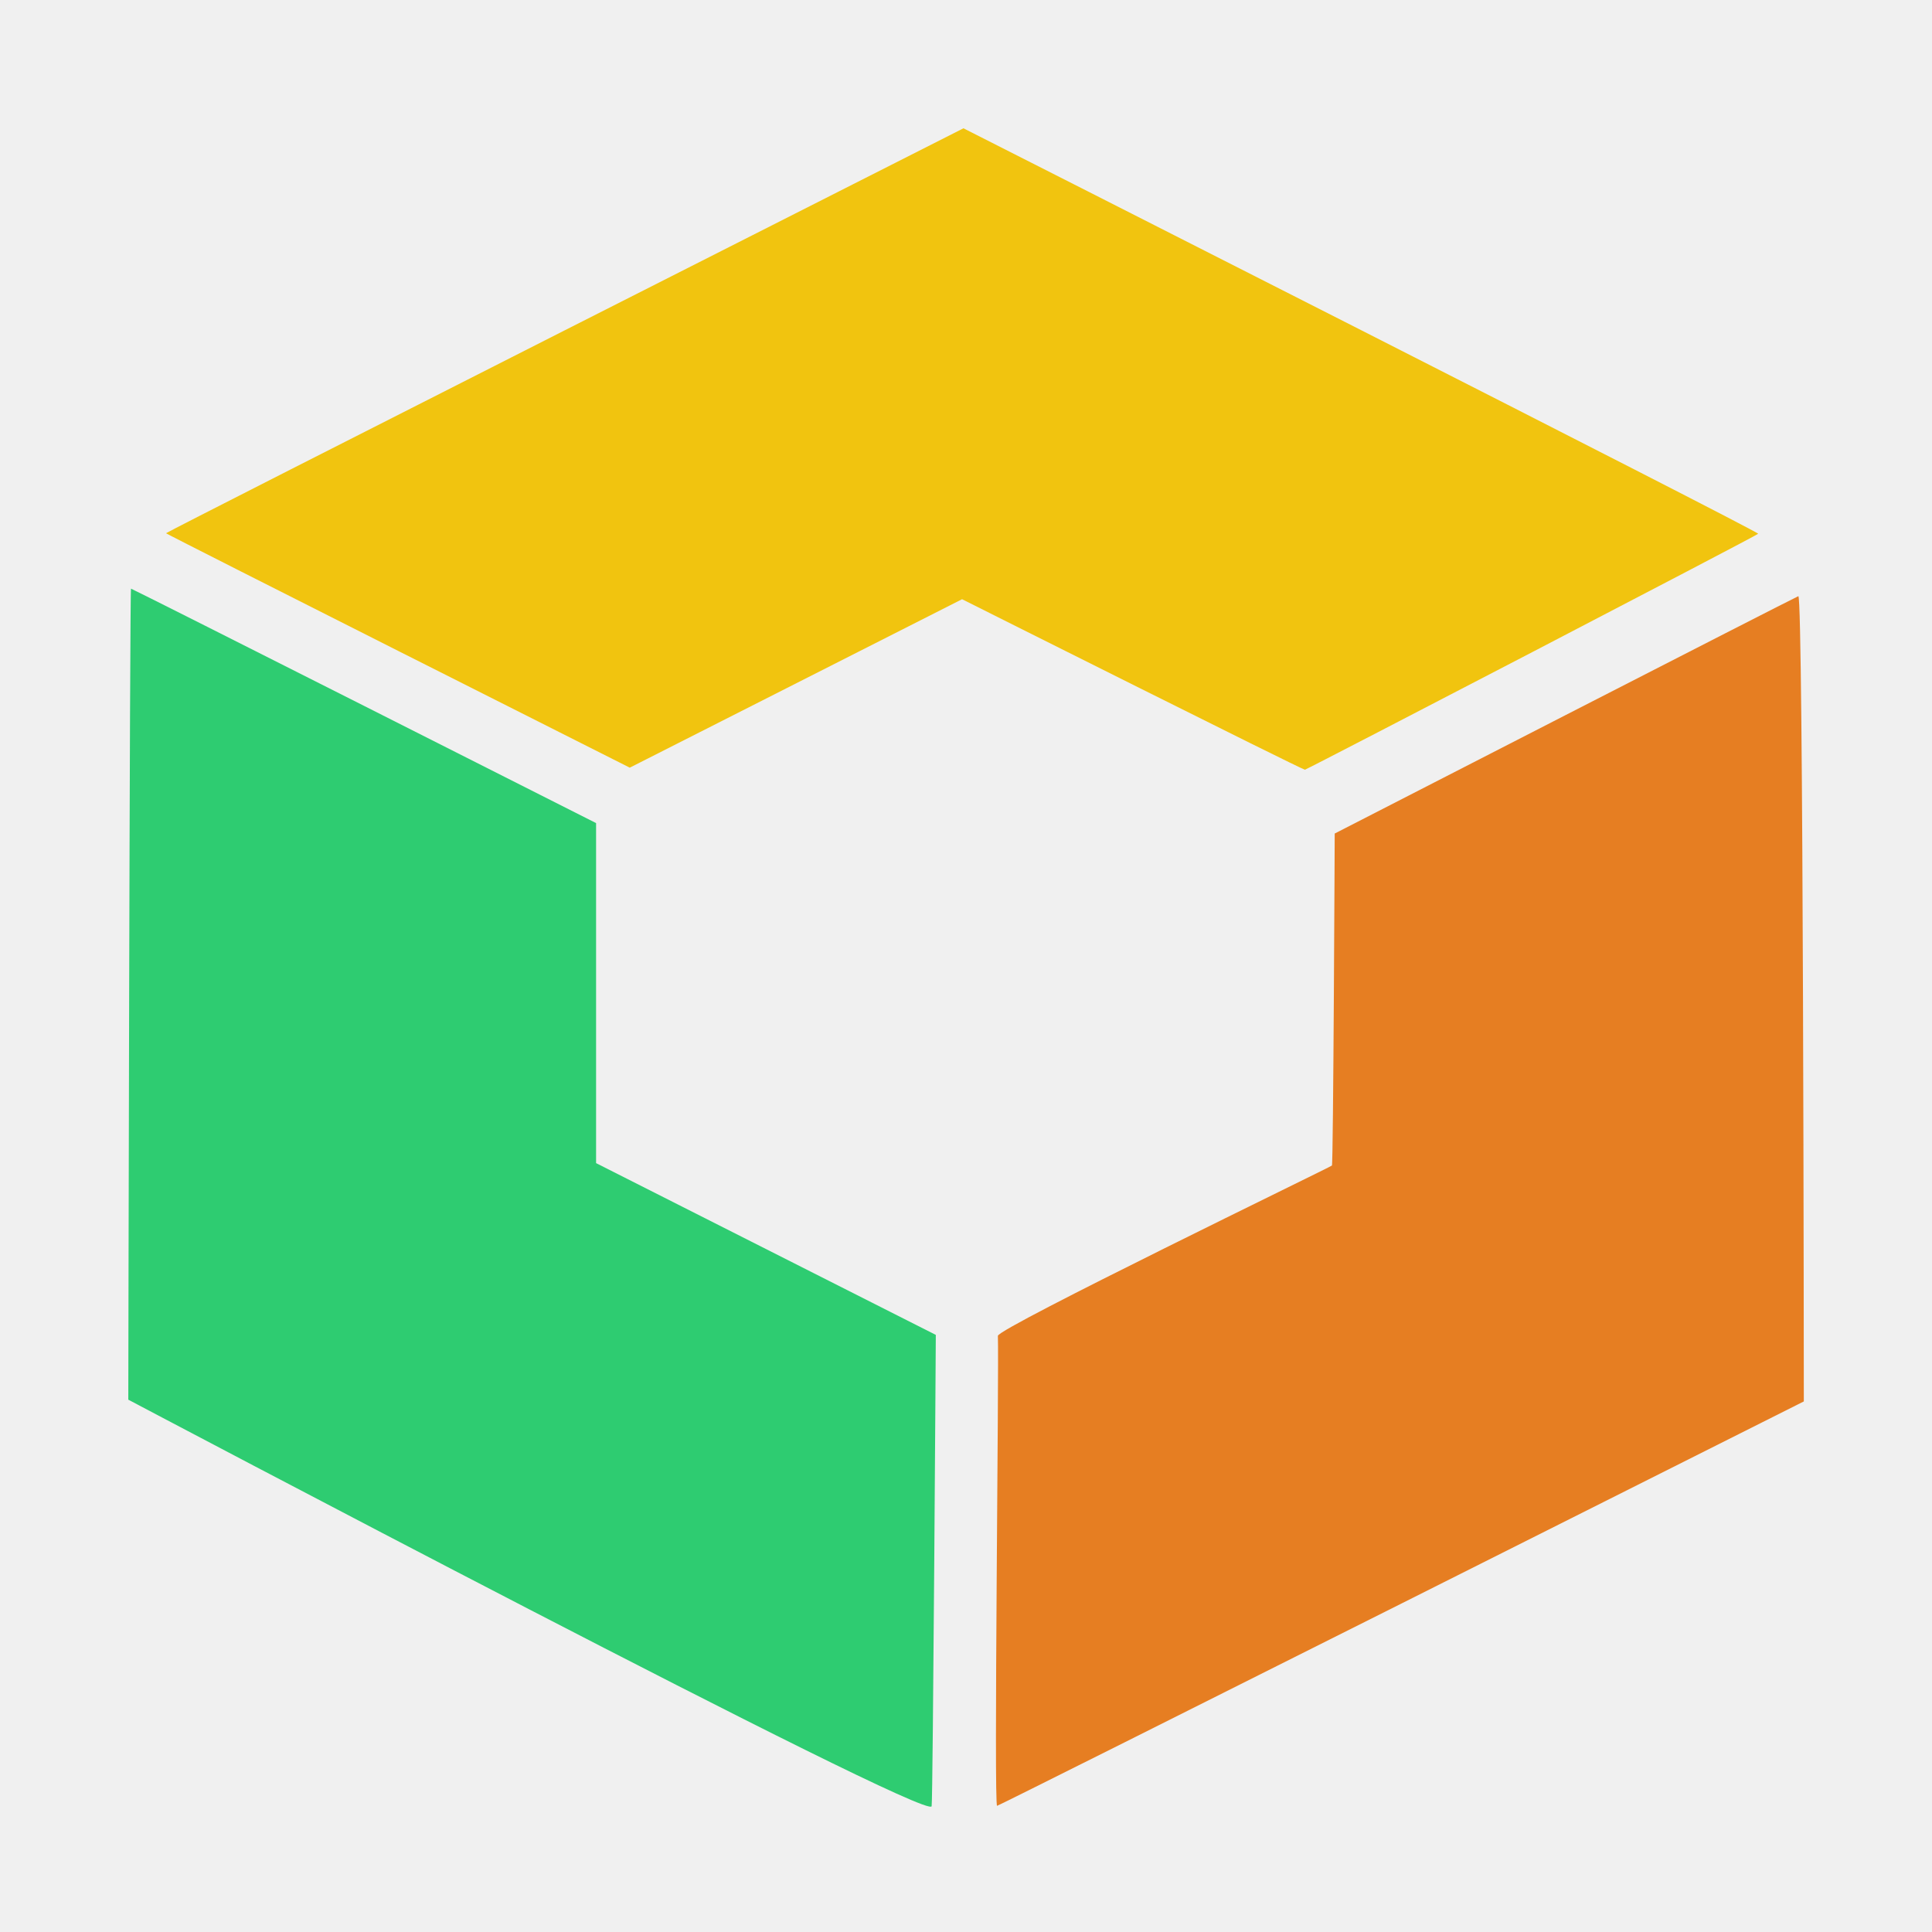
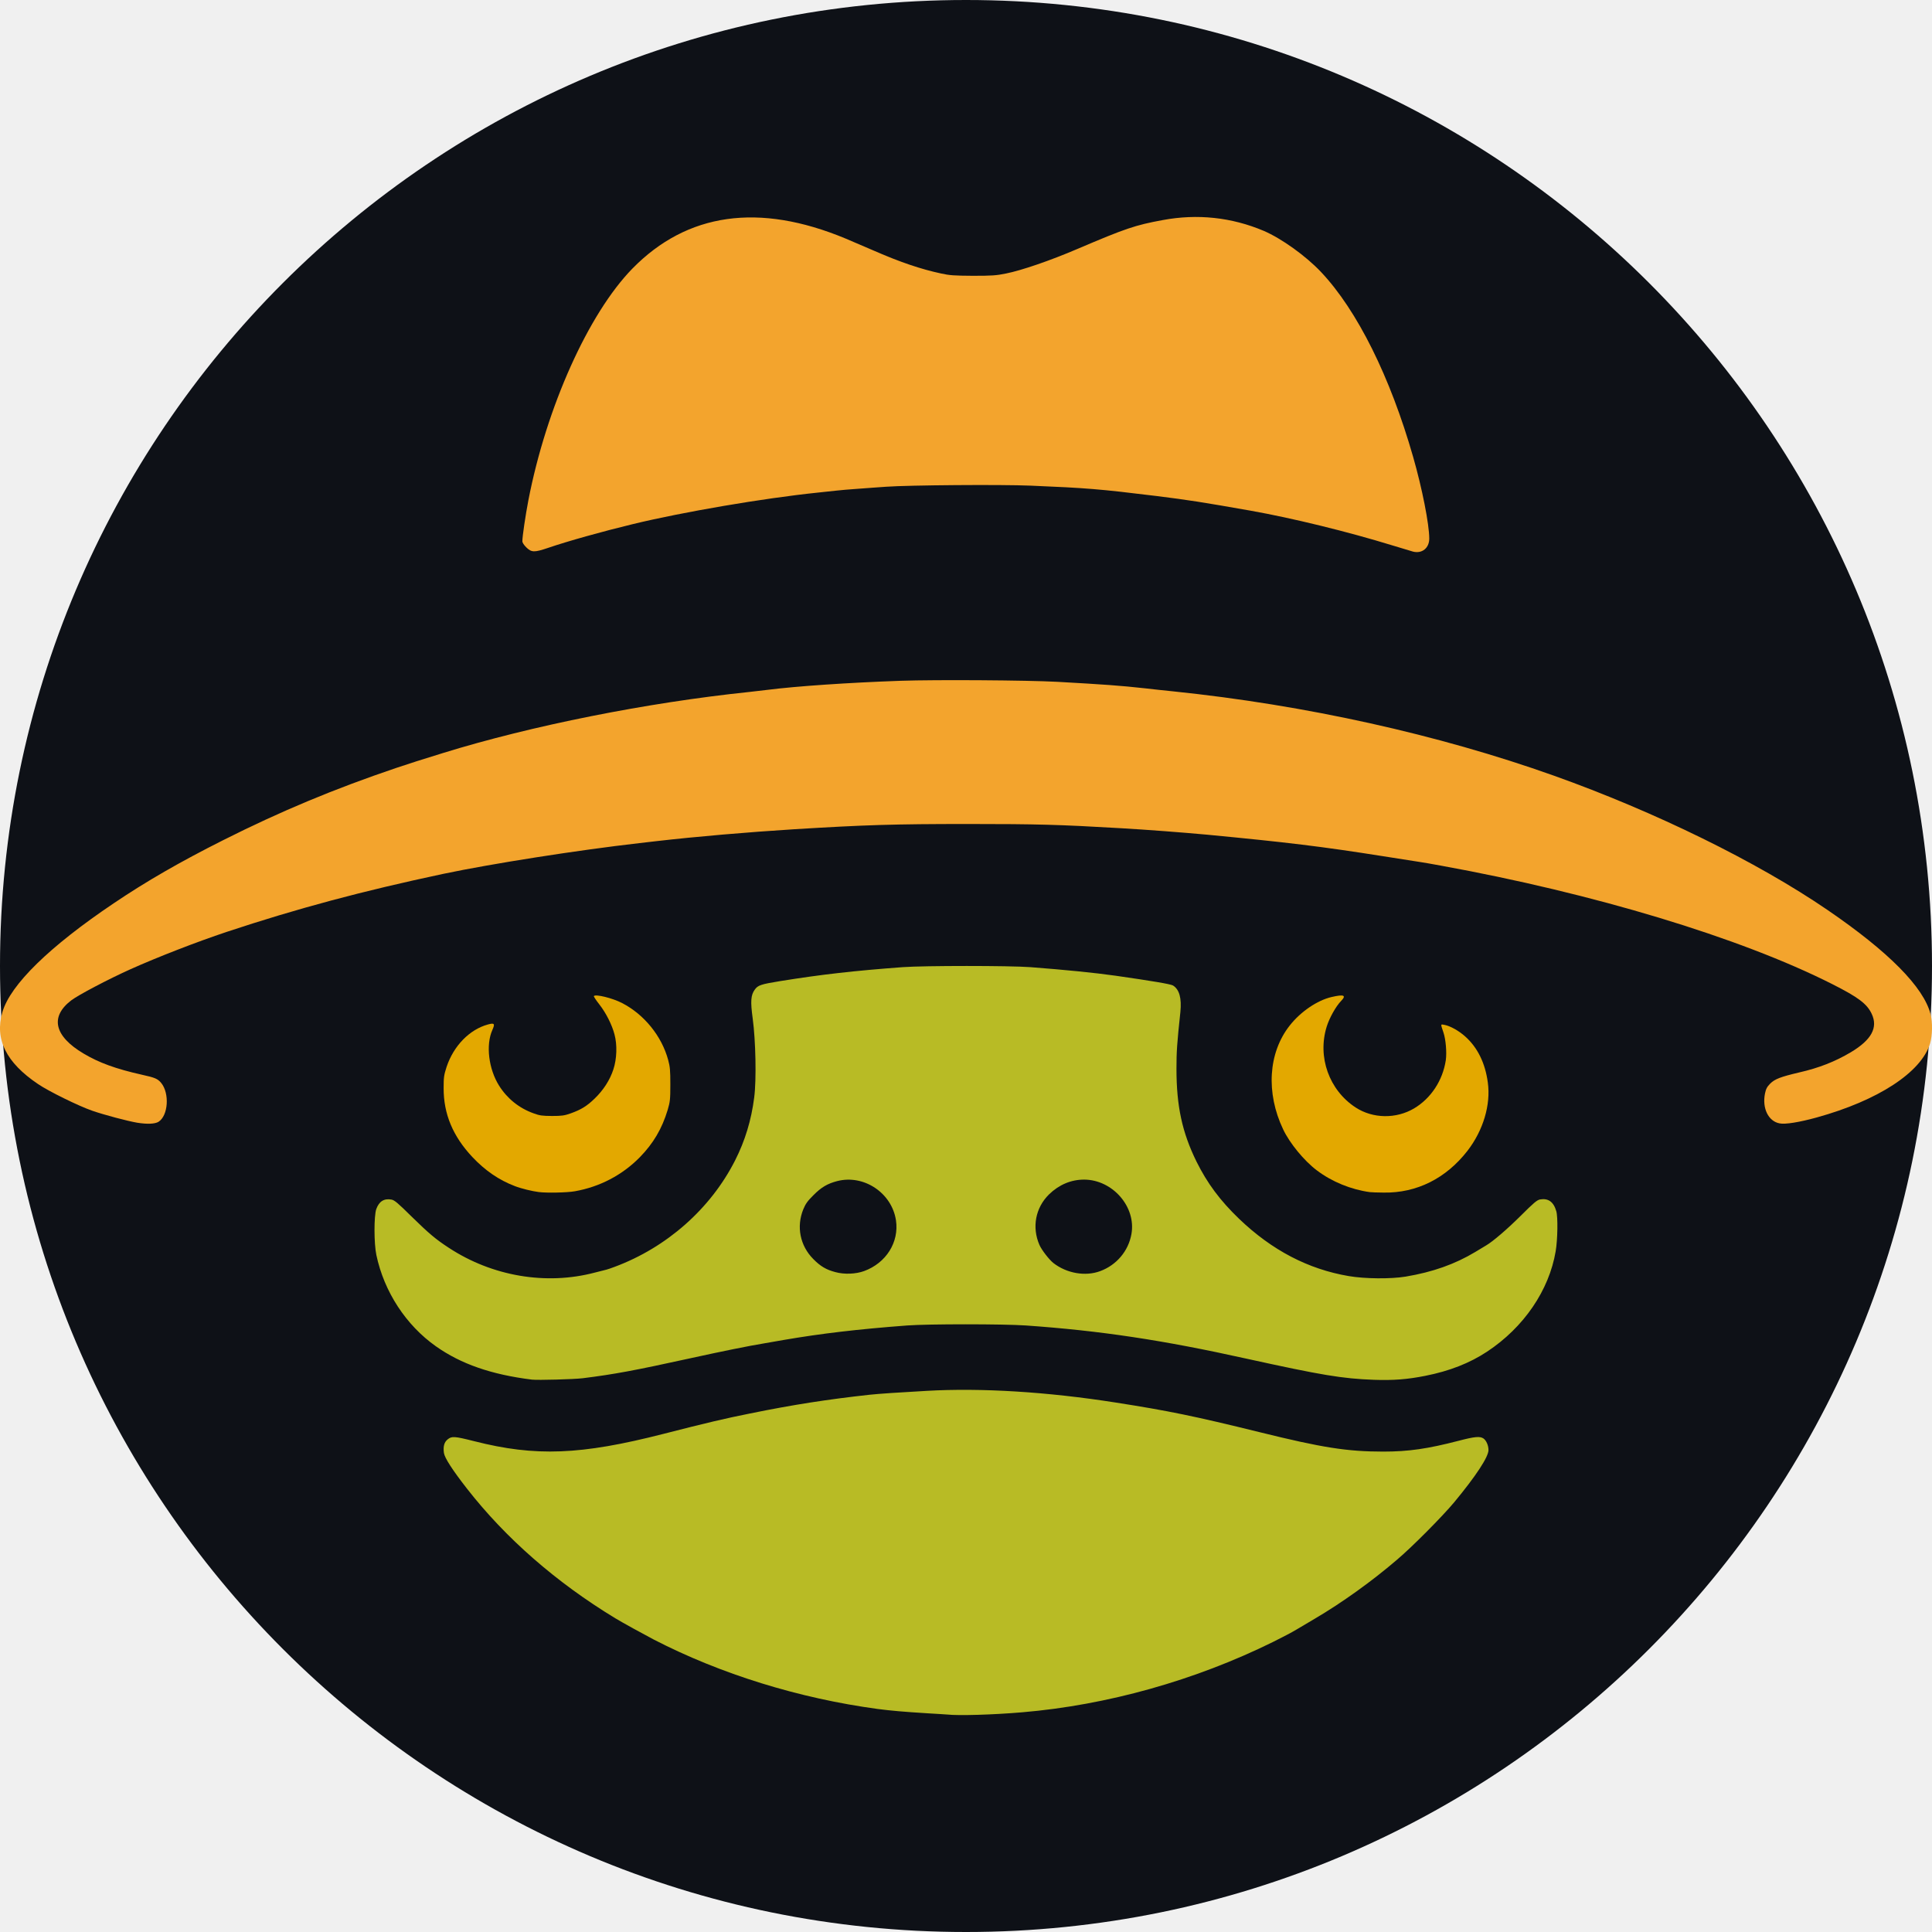
<svg xmlns="http://www.w3.org/2000/svg" viewBox="0 0 32 32" fill="none">
-   <path d="M21.614 12.749C21.586 12.759 15.935 9.925 15.935 9.925L10.431 12.715C10.431 12.715 2.75 8.846 2.75 8.832C2.75 8.812 15.958 2.125 15.958 2.125C15.958 2.125 29.154 8.812 29.121 8.841C29.081 8.881 21.688 12.724 21.614 12.749Z" fill="#F1C40F" />
-   <path d="M15.431 29.916C15.397 30.199 2.125 23.183 2.125 23.183C2.125 23.183 2.148 9.75 2.17 9.75C2.193 9.75 9.873 13.633 9.873 13.633V19.265L15.5 22.11C15.5 22.11 15.453 29.752 15.431 29.916Z" fill="#2ECC71" />
-   <path d="M16.515 29.91C16.459 29.925 16.548 22.633 16.528 22.126C16.523 22 22.039 19.33 22.061 19.305C22.084 19.276 22.107 13.806 22.107 13.806C22.107 13.806 29.735 9.89 29.786 9.875C29.871 9.845 29.877 23.212 29.877 23.212C29.877 23.212 16.561 29.905 16.515 29.91Z" fill="#E67E22" />
+   <g clip-path="url(#clip0_3092_1065)">
+     <circle cx="16" cy="16" r="16" fill="#0E1117" />
+     <path d="M15.689 28.398C15.663 28.397 15.511 28.385 15.354 28.377C14.969 28.353 14.761 28.335 14.537 28.306C13.231 28.129 11.938 27.728 10.83 27.157C10.649 27.062 10.311 26.876 10.19 26.803C9.209 26.207 8.374 25.476 7.735 24.657C7.496 24.351 7.366 24.15 7.353 24.067C7.338 23.96 7.356 23.889 7.413 23.842C7.482 23.785 7.524 23.787 7.856 23.871C8.871 24.129 9.619 24.1 10.991 23.749C11.693 23.569 12.01 23.494 12.421 23.412C13.143 23.265 13.707 23.178 14.406 23.101C14.555 23.085 14.898 23.062 15.349 23.037C16.25 22.985 17.347 23.053 18.476 23.23C19.347 23.366 19.783 23.455 20.87 23.723C21.901 23.978 22.313 24.043 22.912 24.043C23.33 24.043 23.645 23.997 24.159 23.864C24.43 23.793 24.512 23.787 24.57 23.825C24.618 23.858 24.654 23.942 24.654 24.017C24.654 24.132 24.445 24.449 24.083 24.886C23.886 25.121 23.386 25.626 23.134 25.838C22.719 26.194 22.224 26.548 21.777 26.811C21.629 26.898 21.49 26.981 21.468 26.994C21.41 27.03 21.227 27.126 21.083 27.197C19.793 27.833 18.339 28.242 16.931 28.361C16.449 28.402 15.872 28.419 15.689 28.398Z" fill="#B8BB25" />
+     <path d="M8.811 22.851C8.136 22.767 7.633 22.591 7.22 22.299C6.724 21.949 6.362 21.395 6.234 20.788C6.193 20.596 6.193 20.141 6.232 20.027C6.278 19.899 6.361 19.846 6.484 19.869C6.534 19.878 6.588 19.924 6.812 20.145C7.105 20.432 7.218 20.527 7.433 20.667C8.153 21.14 9.046 21.291 9.852 21.078C9.935 21.056 10.021 21.035 10.042 21.03C10.063 21.025 10.125 21.004 10.18 20.983C11.045 20.661 11.77 20.02 12.176 19.219C12.34 18.895 12.444 18.555 12.492 18.177C12.53 17.887 12.517 17.238 12.467 16.869C12.428 16.584 12.436 16.482 12.501 16.392C12.553 16.318 12.603 16.302 12.923 16.25C13.614 16.139 14.145 16.079 14.953 16.019C15.312 15.993 16.717 15.993 17.065 16.019C17.651 16.064 18.122 16.111 18.478 16.161C19.078 16.247 19.393 16.3 19.429 16.323C19.535 16.39 19.573 16.534 19.551 16.76C19.495 17.285 19.486 17.416 19.486 17.7C19.486 18.322 19.58 18.755 19.817 19.238C19.997 19.601 20.209 19.885 20.524 20.188C21.068 20.709 21.668 21.022 22.34 21.136C22.607 21.182 23.036 21.185 23.28 21.145C23.733 21.069 24.1 20.938 24.436 20.736C24.521 20.685 24.602 20.637 24.617 20.627C24.729 20.561 24.961 20.362 25.184 20.141C25.403 19.922 25.457 19.877 25.507 19.867C25.642 19.843 25.732 19.904 25.777 20.061C25.805 20.154 25.8 20.528 25.767 20.724C25.658 21.372 25.239 21.986 24.63 22.388C24.342 22.578 24.008 22.709 23.608 22.788C23.306 22.848 23.078 22.865 22.755 22.854C22.232 22.835 21.879 22.775 20.656 22.506C19.252 22.194 18.218 22.04 16.992 21.954C16.616 21.928 15.368 21.928 15.026 21.954C14.212 22.015 13.597 22.088 12.986 22.193C12.91 22.206 12.769 22.231 12.67 22.248C12.39 22.294 11.964 22.381 11.435 22.497C10.505 22.701 10.177 22.762 9.651 22.828C9.501 22.846 8.908 22.862 8.811 22.851ZM14.312 21.053C14.678 20.919 14.894 20.574 14.84 20.212C14.771 19.758 14.309 19.45 13.869 19.562C13.706 19.604 13.604 19.664 13.474 19.795C13.375 19.893 13.342 19.94 13.305 20.03C13.188 20.317 13.251 20.633 13.471 20.854C13.589 20.974 13.684 21.03 13.836 21.07C13.984 21.111 14.174 21.103 14.312 21.053ZM18.222 21.054C18.493 20.954 18.69 20.722 18.74 20.44C18.821 19.991 18.43 19.54 17.957 19.538C17.739 19.538 17.541 19.622 17.375 19.783C17.151 20.003 17.089 20.327 17.216 20.619C17.253 20.704 17.377 20.864 17.448 20.92C17.668 21.091 17.978 21.145 18.222 21.054Z" fill="#B8BB25" />
+     <path d="M2.274 18.596C2.11 18.568 1.726 18.466 1.53 18.398C1.306 18.321 0.805 18.075 0.631 17.956C0.1 17.599 -0.092 17.211 0.04 16.763C0.172 16.309 0.821 15.676 1.884 14.961C2.422 14.598 2.982 14.275 3.698 13.915C4.648 13.437 5.538 13.066 6.561 12.72C6.812 12.636 6.947 12.593 7.342 12.471C8.8 12.02 10.718 11.637 12.411 11.461C12.505 11.451 12.64 11.434 12.712 11.426C13.195 11.365 14.043 11.307 14.916 11.276C15.502 11.256 17.012 11.266 17.511 11.293C18.292 11.337 18.551 11.355 18.968 11.401C19.088 11.415 19.298 11.438 19.431 11.451C21.62 11.677 23.821 12.165 25.736 12.847C27.415 13.446 29.099 14.272 30.271 15.073C31.283 15.765 31.86 16.349 31.976 16.796C32.012 16.933 32.007 17.153 31.968 17.284C31.821 17.762 31.107 18.228 30.09 18.509C29.804 18.588 29.568 18.626 29.477 18.607C29.29 18.573 29.184 18.357 29.234 18.111C29.25 18.035 29.267 18.002 29.32 17.948C29.397 17.872 29.491 17.836 29.8 17.763C30.126 17.689 30.394 17.584 30.658 17.427C30.998 17.223 31.109 17.02 31.001 16.792C30.923 16.626 30.778 16.517 30.344 16.298C28.824 15.53 26.395 14.796 23.857 14.336C23.723 14.311 23.572 14.285 23.523 14.278C23.474 14.27 23.196 14.227 22.905 14.181C21.878 14.019 21.33 13.953 19.993 13.825C19.602 13.789 18.992 13.742 18.569 13.718C17.544 13.658 17.179 13.648 16.039 13.648C14.799 13.648 14.332 13.663 13.167 13.734C12.373 13.784 11.532 13.856 10.873 13.932C10.801 13.94 10.673 13.955 10.588 13.965C9.565 14.082 8.144 14.305 7.341 14.474C5.995 14.76 4.916 15.05 3.755 15.435C3.26 15.6 2.608 15.853 2.16 16.054C1.791 16.22 1.295 16.481 1.179 16.57C0.824 16.842 0.899 17.162 1.384 17.45C1.639 17.602 1.919 17.704 2.347 17.8C2.569 17.849 2.611 17.867 2.669 17.936C2.811 18.108 2.787 18.479 2.625 18.581C2.565 18.617 2.438 18.622 2.274 18.596Z" fill="#F3A42D" />
+     <path d="M23.406 9.137C23.389 9.132 23.237 9.087 23.067 9.035C22.313 8.803 21.402 8.581 20.717 8.459C19.893 8.314 19.692 8.283 19.159 8.216C18.204 8.099 18.005 8.083 17.075 8.044C16.579 8.023 15.046 8.035 14.677 8.062C14.547 8.07 14.338 8.087 14.208 8.096C14.079 8.104 13.916 8.119 13.845 8.127C13.774 8.135 13.64 8.15 13.546 8.159C12.646 8.252 11.316 8.479 10.486 8.68C9.98 8.802 9.397 8.965 9.074 9.076C8.849 9.152 8.804 9.15 8.719 9.068C8.677 9.027 8.652 8.988 8.652 8.964C8.652 8.884 8.704 8.534 8.751 8.289C9.05 6.744 9.746 5.195 10.474 4.449C11.382 3.522 12.571 3.355 14.003 3.95C14.139 4.007 14.358 4.101 14.491 4.159C14.908 4.341 15.255 4.459 15.588 4.53C15.728 4.561 15.802 4.566 16.114 4.568C16.431 4.568 16.502 4.563 16.663 4.53C16.923 4.478 17.395 4.316 17.846 4.123C18.64 3.784 18.802 3.729 19.259 3.645C19.832 3.538 20.399 3.599 20.93 3.823C21.226 3.95 21.631 4.24 21.883 4.508C22.481 5.143 23.027 6.243 23.406 7.568C23.555 8.087 23.673 8.685 23.673 8.92C23.673 9.077 23.555 9.173 23.406 9.137Z" fill="#F3A42D" />
+     <path d="M8.923 19.744C8.816 19.731 8.627 19.685 8.526 19.645C8.264 19.545 8.036 19.389 7.823 19.163C7.502 18.821 7.346 18.45 7.348 18.021C7.348 17.842 7.353 17.807 7.398 17.668C7.514 17.322 7.777 17.052 8.08 16.969C8.189 16.939 8.202 16.954 8.155 17.06C8.044 17.307 8.093 17.707 8.267 17.983C8.402 18.197 8.599 18.355 8.837 18.44C8.938 18.478 8.983 18.483 9.143 18.484C9.304 18.484 9.348 18.478 9.452 18.441C9.623 18.38 9.718 18.322 9.846 18.199C9.993 18.058 10.102 17.889 10.159 17.714C10.217 17.54 10.225 17.306 10.178 17.133C10.137 16.975 10.037 16.776 9.926 16.635C9.872 16.567 9.833 16.506 9.836 16.499C9.859 16.461 10.146 16.531 10.304 16.614C10.668 16.801 10.96 17.16 11.067 17.556C11.098 17.669 11.103 17.731 11.103 17.963C11.103 18.212 11.098 18.25 11.059 18.383C10.964 18.697 10.821 18.939 10.595 19.17C10.305 19.464 9.934 19.658 9.522 19.731C9.395 19.754 9.053 19.761 8.923 19.744Z" fill="#E3A800" />
+     <path d="M22.686 19.745C22.376 19.702 22.059 19.573 21.811 19.385C21.601 19.227 21.361 18.935 21.253 18.706C20.965 18.101 21.006 17.438 21.361 16.987C21.54 16.758 21.817 16.569 22.054 16.514C22.26 16.466 22.305 16.484 22.212 16.58C22.127 16.667 22.02 16.858 21.975 17.002C21.817 17.506 22.014 18.056 22.453 18.343C22.738 18.529 23.123 18.535 23.421 18.359C23.701 18.193 23.896 17.896 23.947 17.561C23.965 17.433 23.947 17.216 23.908 17.101C23.859 16.955 23.857 16.962 23.925 16.975C24.023 16.994 24.163 17.073 24.267 17.166C24.473 17.349 24.6 17.608 24.643 17.93C24.694 18.298 24.567 18.723 24.306 19.061C23.951 19.518 23.465 19.762 22.918 19.753C22.816 19.753 22.712 19.748 22.686 19.745Z" fill="#E3A800" />
+   </g>
+   <defs>
+     <clipPath id="clip0_3092_1065">
+       <rect width="32" height="32" fill="white" />
+     </clipPath>
+   </defs>
</svg>
